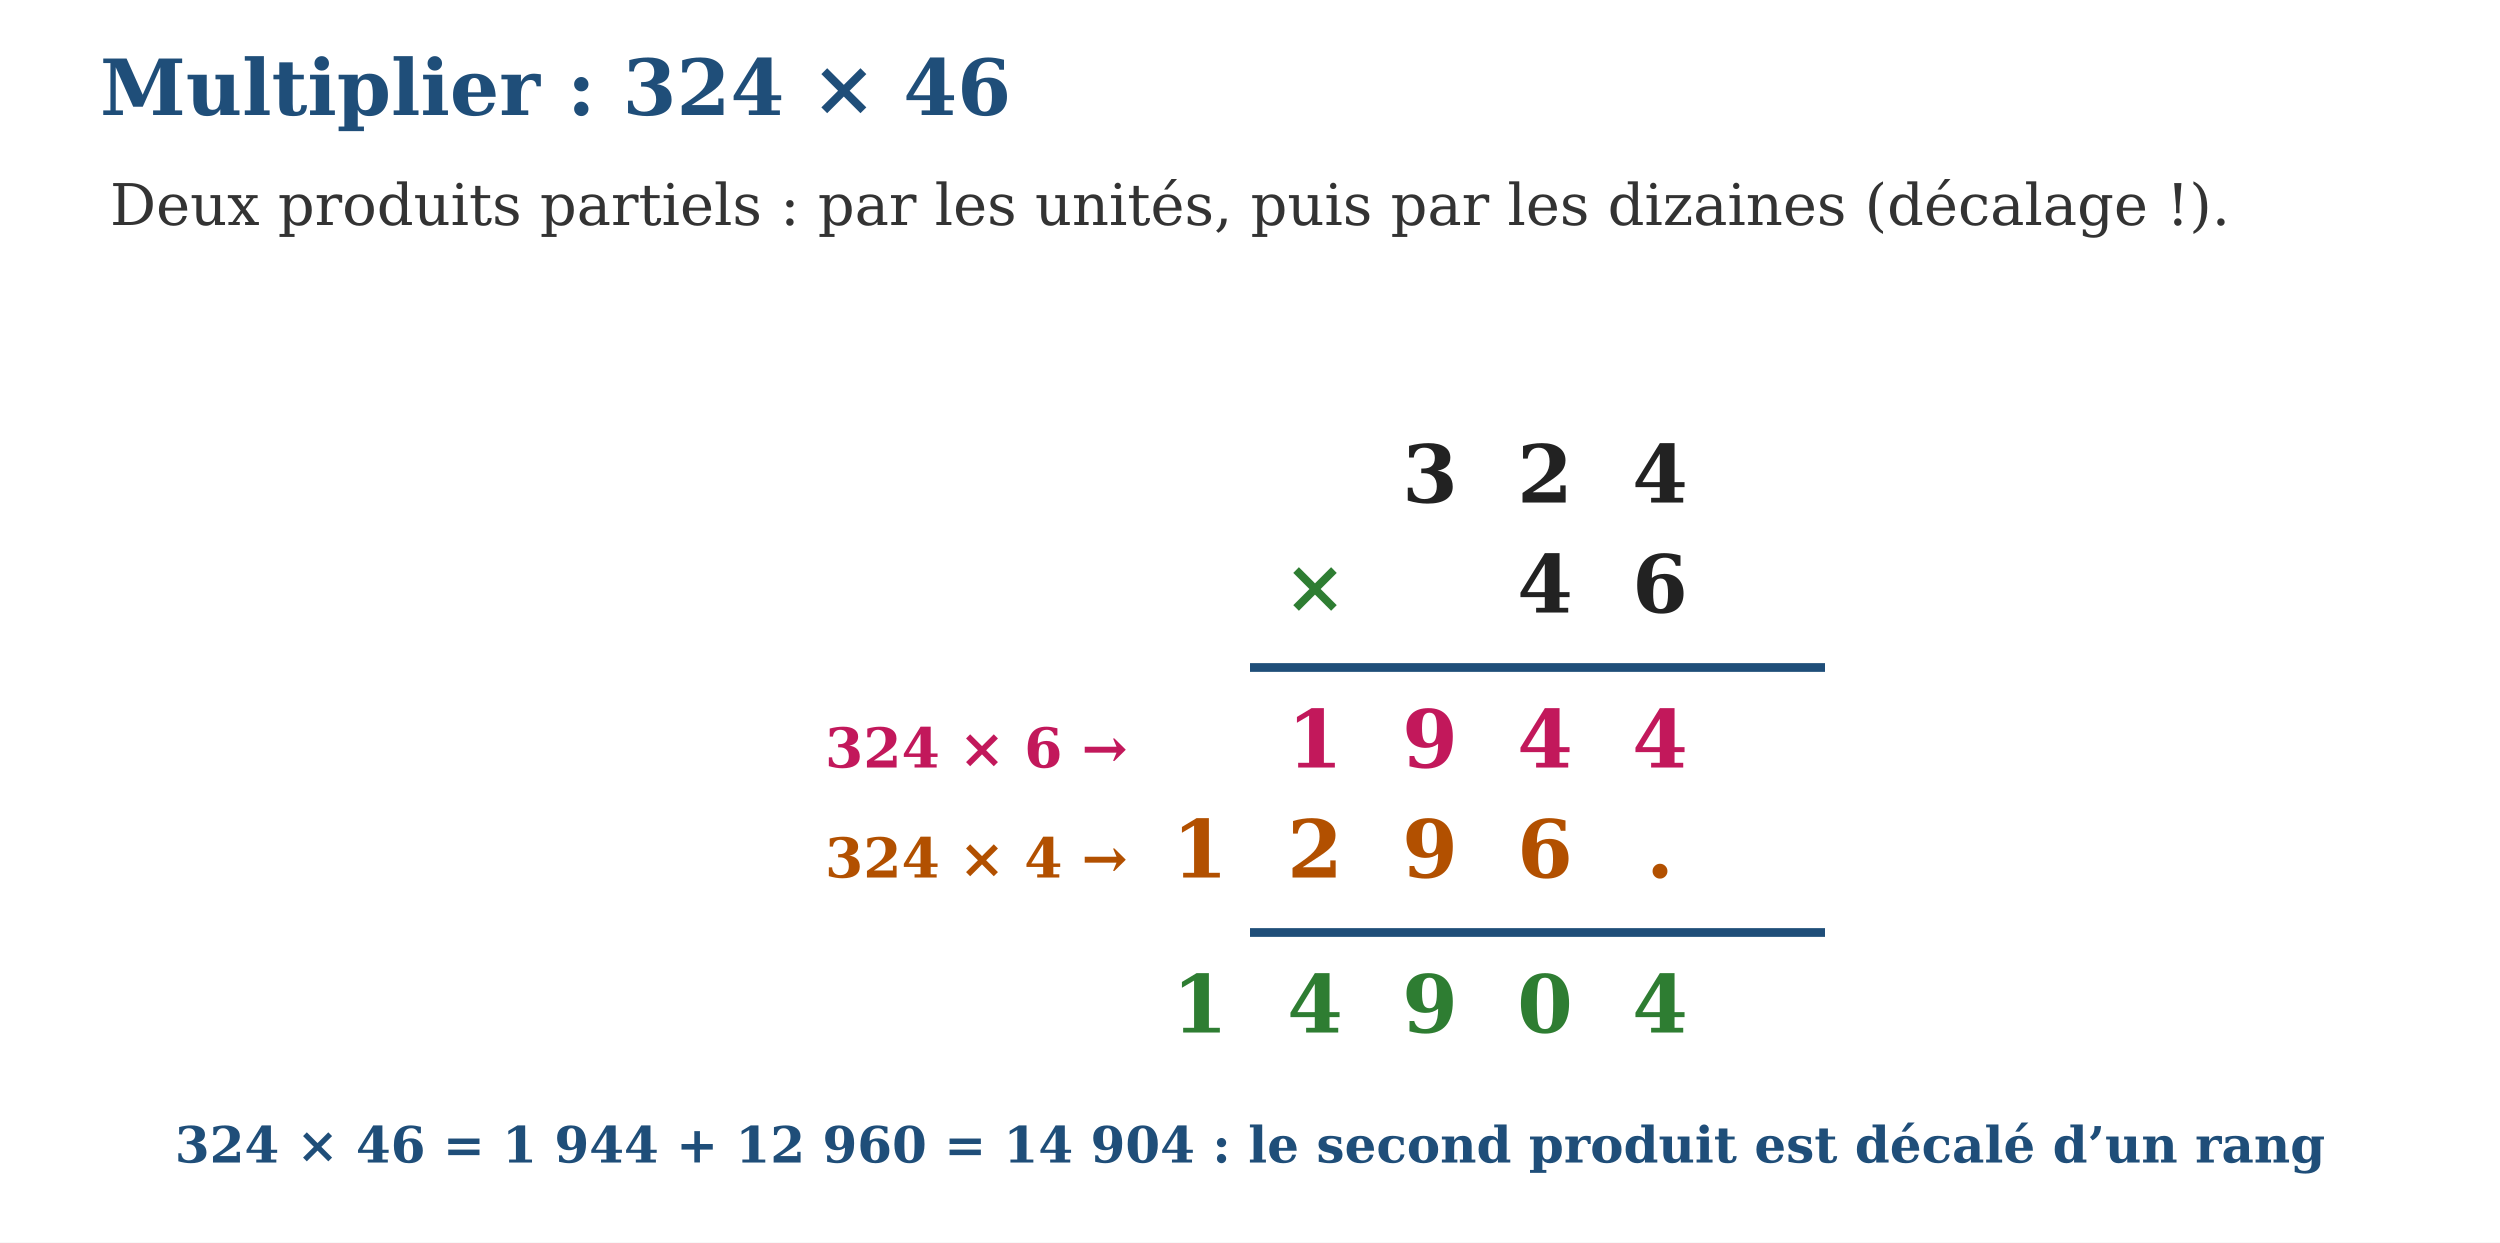
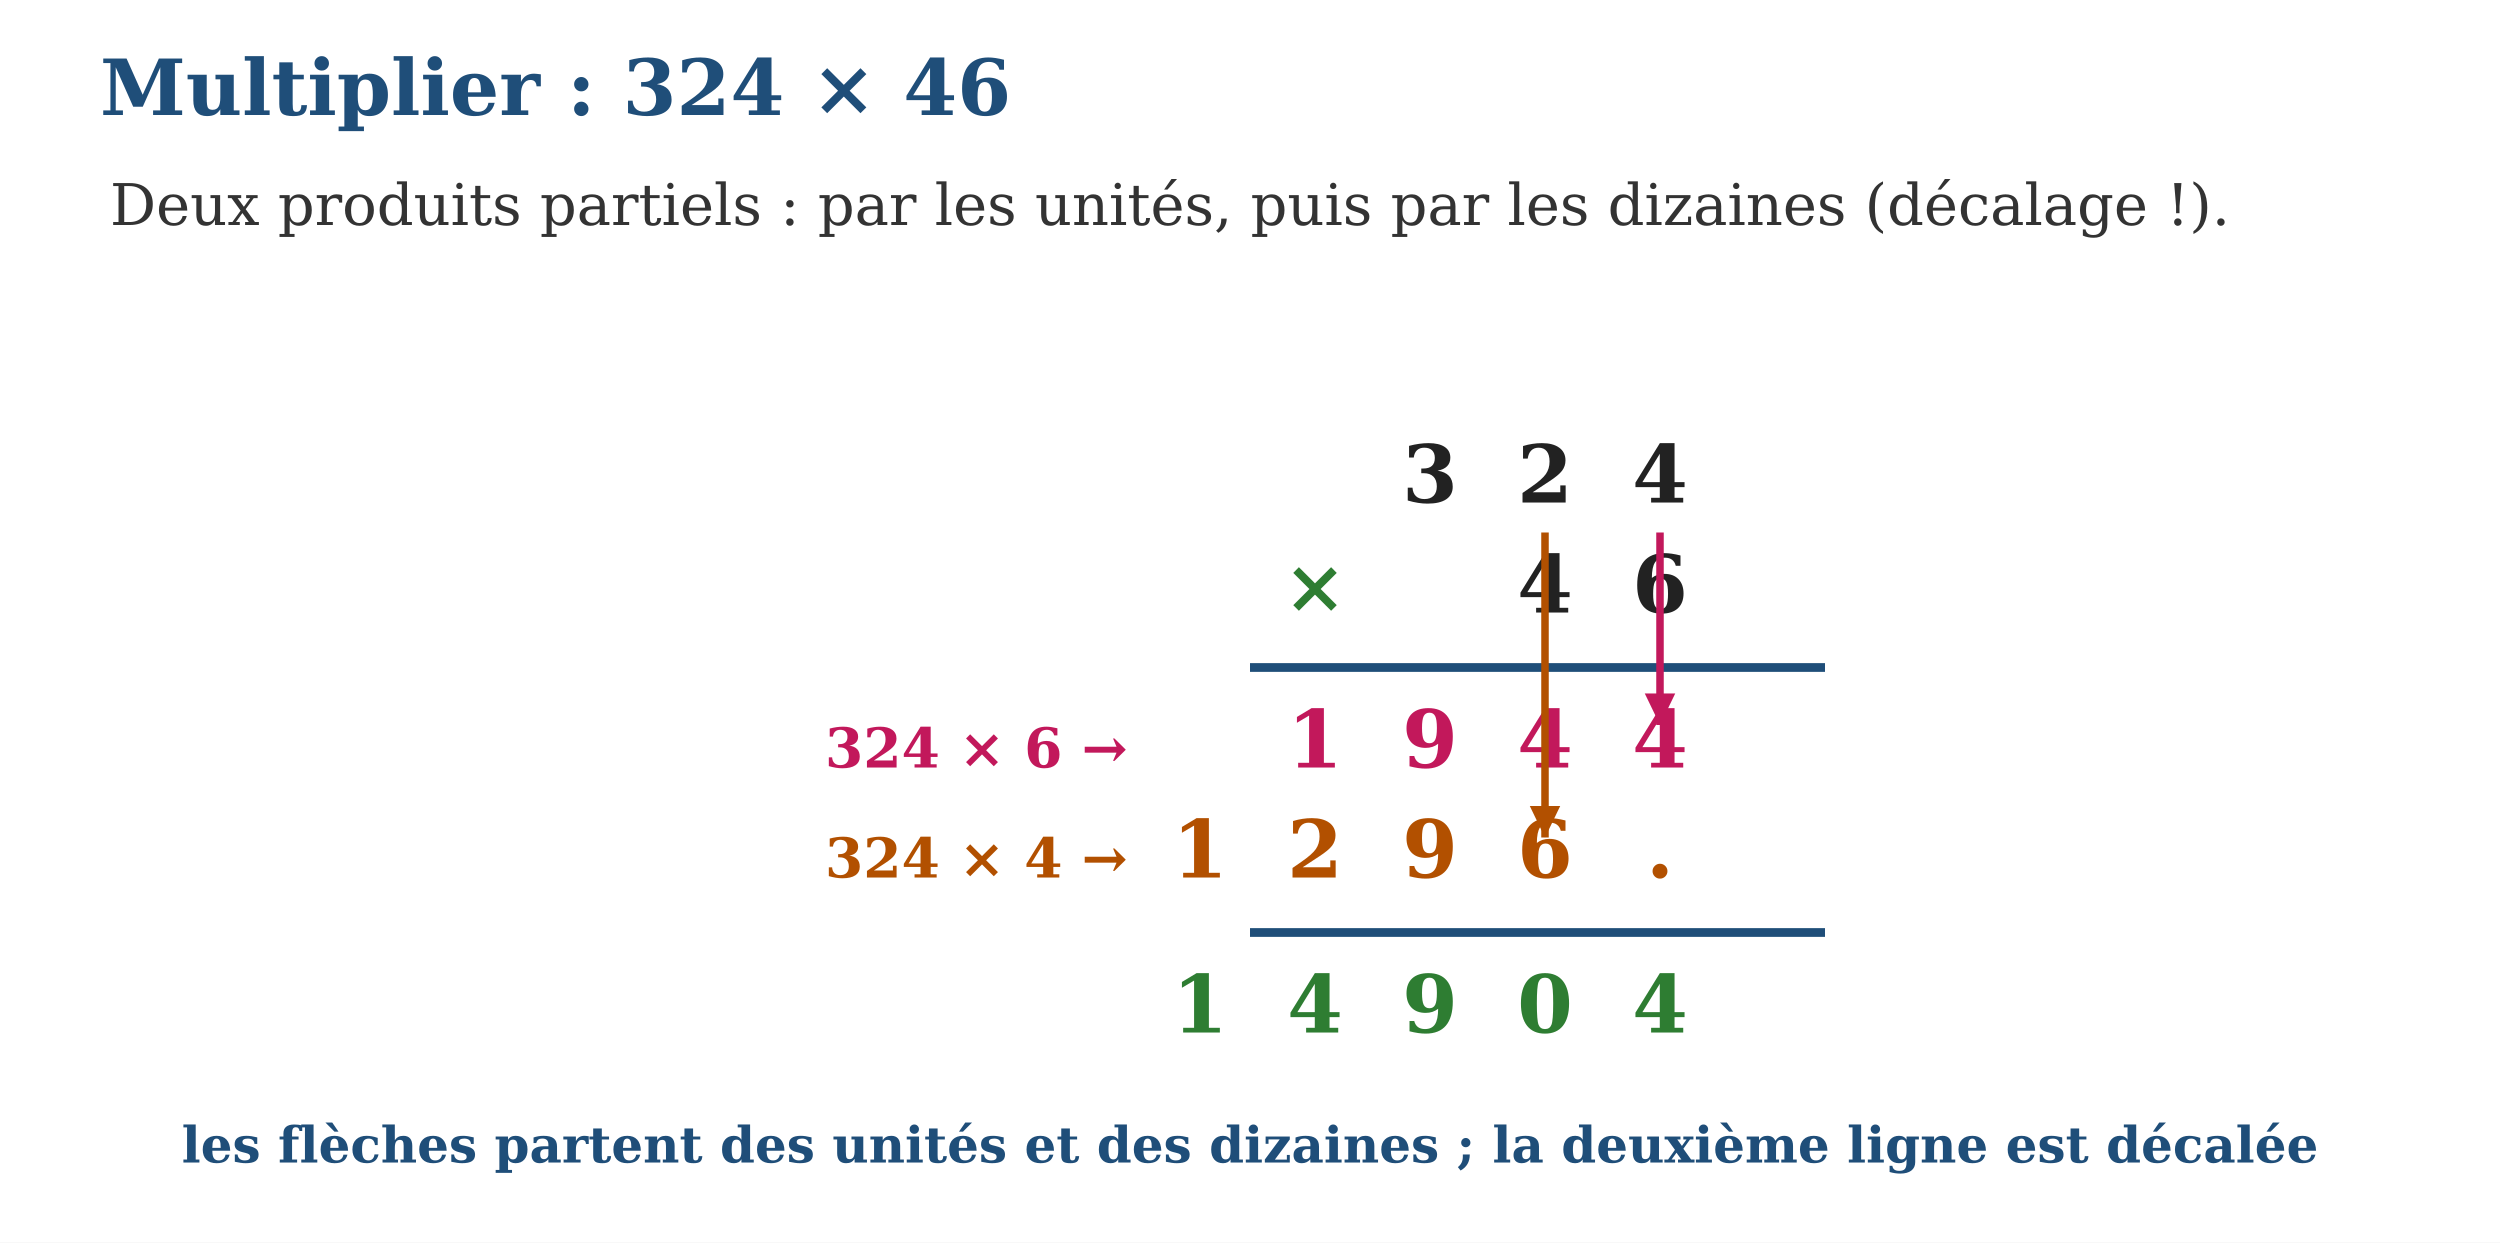
<svg xmlns="http://www.w3.org/2000/svg" width="1000" height="497">
  <rect width="100%" height="100%" fill="white" />
  <text x="40" y="46" font-family="DejaVu Serif" font-size="31" font-weight="bold" fill="#1F4E79">Multiplier : 324 × 46</text>
  <text x="44" y="90" font-family="DejaVu Serif" font-size="23" fill="#333">Deux produits partiels : par les unités, puis par les dizaines (décalage !).</text>
  <text x="572" y="201" font-family="DejaVu Serif" font-size="32" fill="#222" font-weight="bold" text-anchor="middle">3</text>
  <text x="618" y="201" font-family="DejaVu Serif" font-size="32" fill="#222" font-weight="bold" text-anchor="middle">2</text>
  <text x="664" y="201" font-family="DejaVu Serif" font-size="32" fill="#222" font-weight="bold" text-anchor="middle">4</text>
  <text x="526" y="245" font-family="DejaVu Serif" font-size="30" fill="#2E7D32" font-weight="bold" text-anchor="middle">×</text>
  <text x="618" y="245" font-family="DejaVu Serif" font-size="32" fill="#222" font-weight="bold" text-anchor="middle">4</text>
  <text x="664" y="245" font-family="DejaVu Serif" font-size="32" fill="#222" font-weight="bold" text-anchor="middle">6</text>
  <line x1="500" y1="267" x2="730" y2="267" stroke="#1F4E79" stroke-width="3.5" />
  <text x="526" y="307" font-family="DejaVu Serif" font-size="32" fill="#C2185B" font-weight="bold" text-anchor="middle">1</text>
  <text x="572" y="307" font-family="DejaVu Serif" font-size="32" fill="#C2185B" font-weight="bold" text-anchor="middle">9</text>
  <text x="618" y="307" font-family="DejaVu Serif" font-size="32" fill="#C2185B" font-weight="bold" text-anchor="middle">4</text>
  <text x="664" y="307" font-family="DejaVu Serif" font-size="32" fill="#C2185B" font-weight="bold" text-anchor="middle">4</text>
  <text x="330" y="307" font-family="DejaVu Serif" font-size="22" fill="#C2185B" font-weight="bold" text-anchor="start">324 × 6 →</text>
  <text x="480" y="351" font-family="DejaVu Serif" font-size="32" fill="#B25000" font-weight="bold" text-anchor="middle">1</text>
  <text x="526" y="351" font-family="DejaVu Serif" font-size="32" fill="#B25000" font-weight="bold" text-anchor="middle">2</text>
  <text x="572" y="351" font-family="DejaVu Serif" font-size="32" fill="#B25000" font-weight="bold" text-anchor="middle">9</text>
  <text x="618" y="351" font-family="DejaVu Serif" font-size="32" fill="#B25000" font-weight="bold" text-anchor="middle">6</text>
  <text x="664" y="351" font-family="DejaVu Serif" font-size="32" fill="#B25000" font-weight="bold" text-anchor="middle">.</text>
  <text x="330" y="351" font-family="DejaVu Serif" font-size="22" fill="#B25000" font-weight="bold" text-anchor="start">324 × 4 →</text>
  <line x1="500" y1="373" x2="730" y2="373" stroke="#1F4E79" stroke-width="3.5" />
  <text x="480" y="413" font-family="DejaVu Serif" font-size="32" fill="#2E7D32" font-weight="bold" text-anchor="middle">1</text>
  <text x="526" y="413" font-family="DejaVu Serif" font-size="32" fill="#2E7D32" font-weight="bold" text-anchor="middle">4</text>
  <text x="572" y="413" font-family="DejaVu Serif" font-size="32" fill="#2E7D32" font-weight="bold" text-anchor="middle">9</text>
  <text x="618" y="413" font-family="DejaVu Serif" font-size="32" fill="#2E7D32" font-weight="bold" text-anchor="middle">0</text>
  <text x="664" y="413" font-family="DejaVu Serif" font-size="32" fill="#2E7D32" font-weight="bold" text-anchor="middle">4</text>
-   <text x="500" y="465" font-family="DejaVu Serif" font-size="20" fill="#1F4E79" font-weight="bold" text-anchor="middle">324 × 46 = 1 944 + 12 960 = 14 904 : le second produit est décalé d’un rang</text>
+   <line x1="664" y1="213" x2="664" y2="290" stroke="#C2185B" stroke-width="3" />
+   <polygon points="664,290 657.91,277.394 670.09,277.394" fill="#C2185B" />
+   <line x1="618" y1="213" x2="618" y2="335" stroke="#B25000" stroke-width="3" />
+   <polygon points="618,335 611.91,322.394 624.09,322.394" fill="#B25000" />
+   <text x="500" y="465" font-family="DejaVu Serif" font-size="20" fill="#1F4E79" font-weight="bold" text-anchor="middle">les flèches partent des unités et des dizaines ; la deuxième ligne est décalée</text>
</svg>
